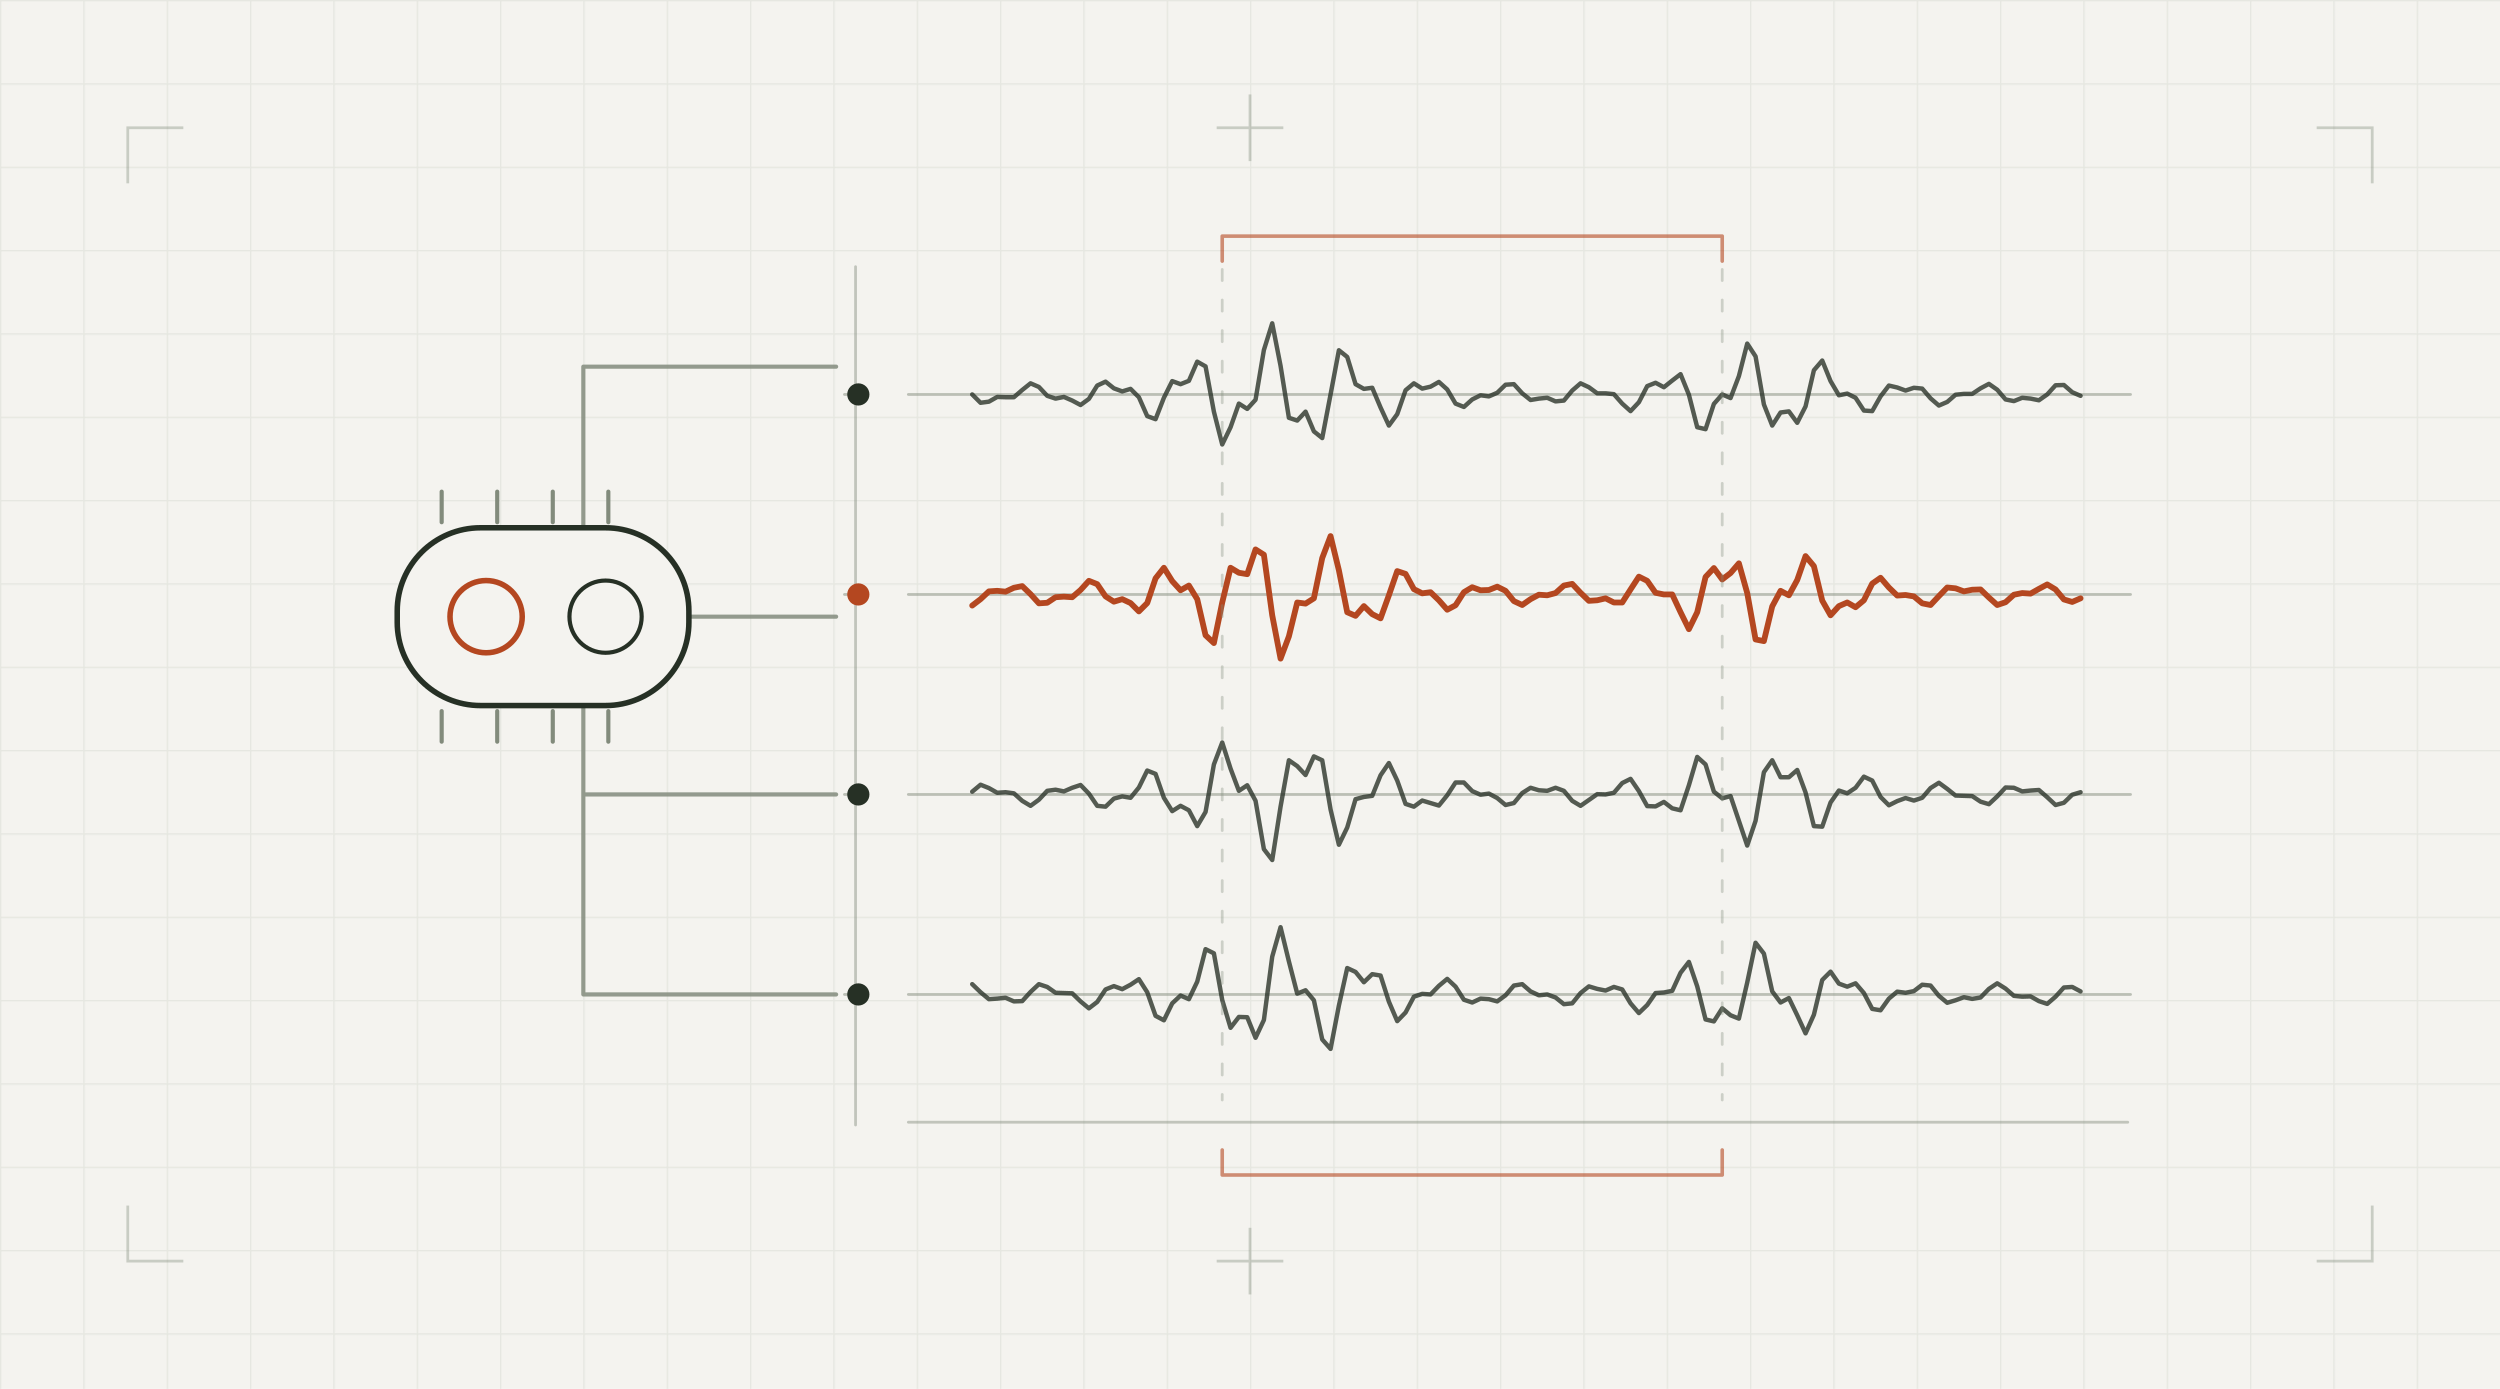
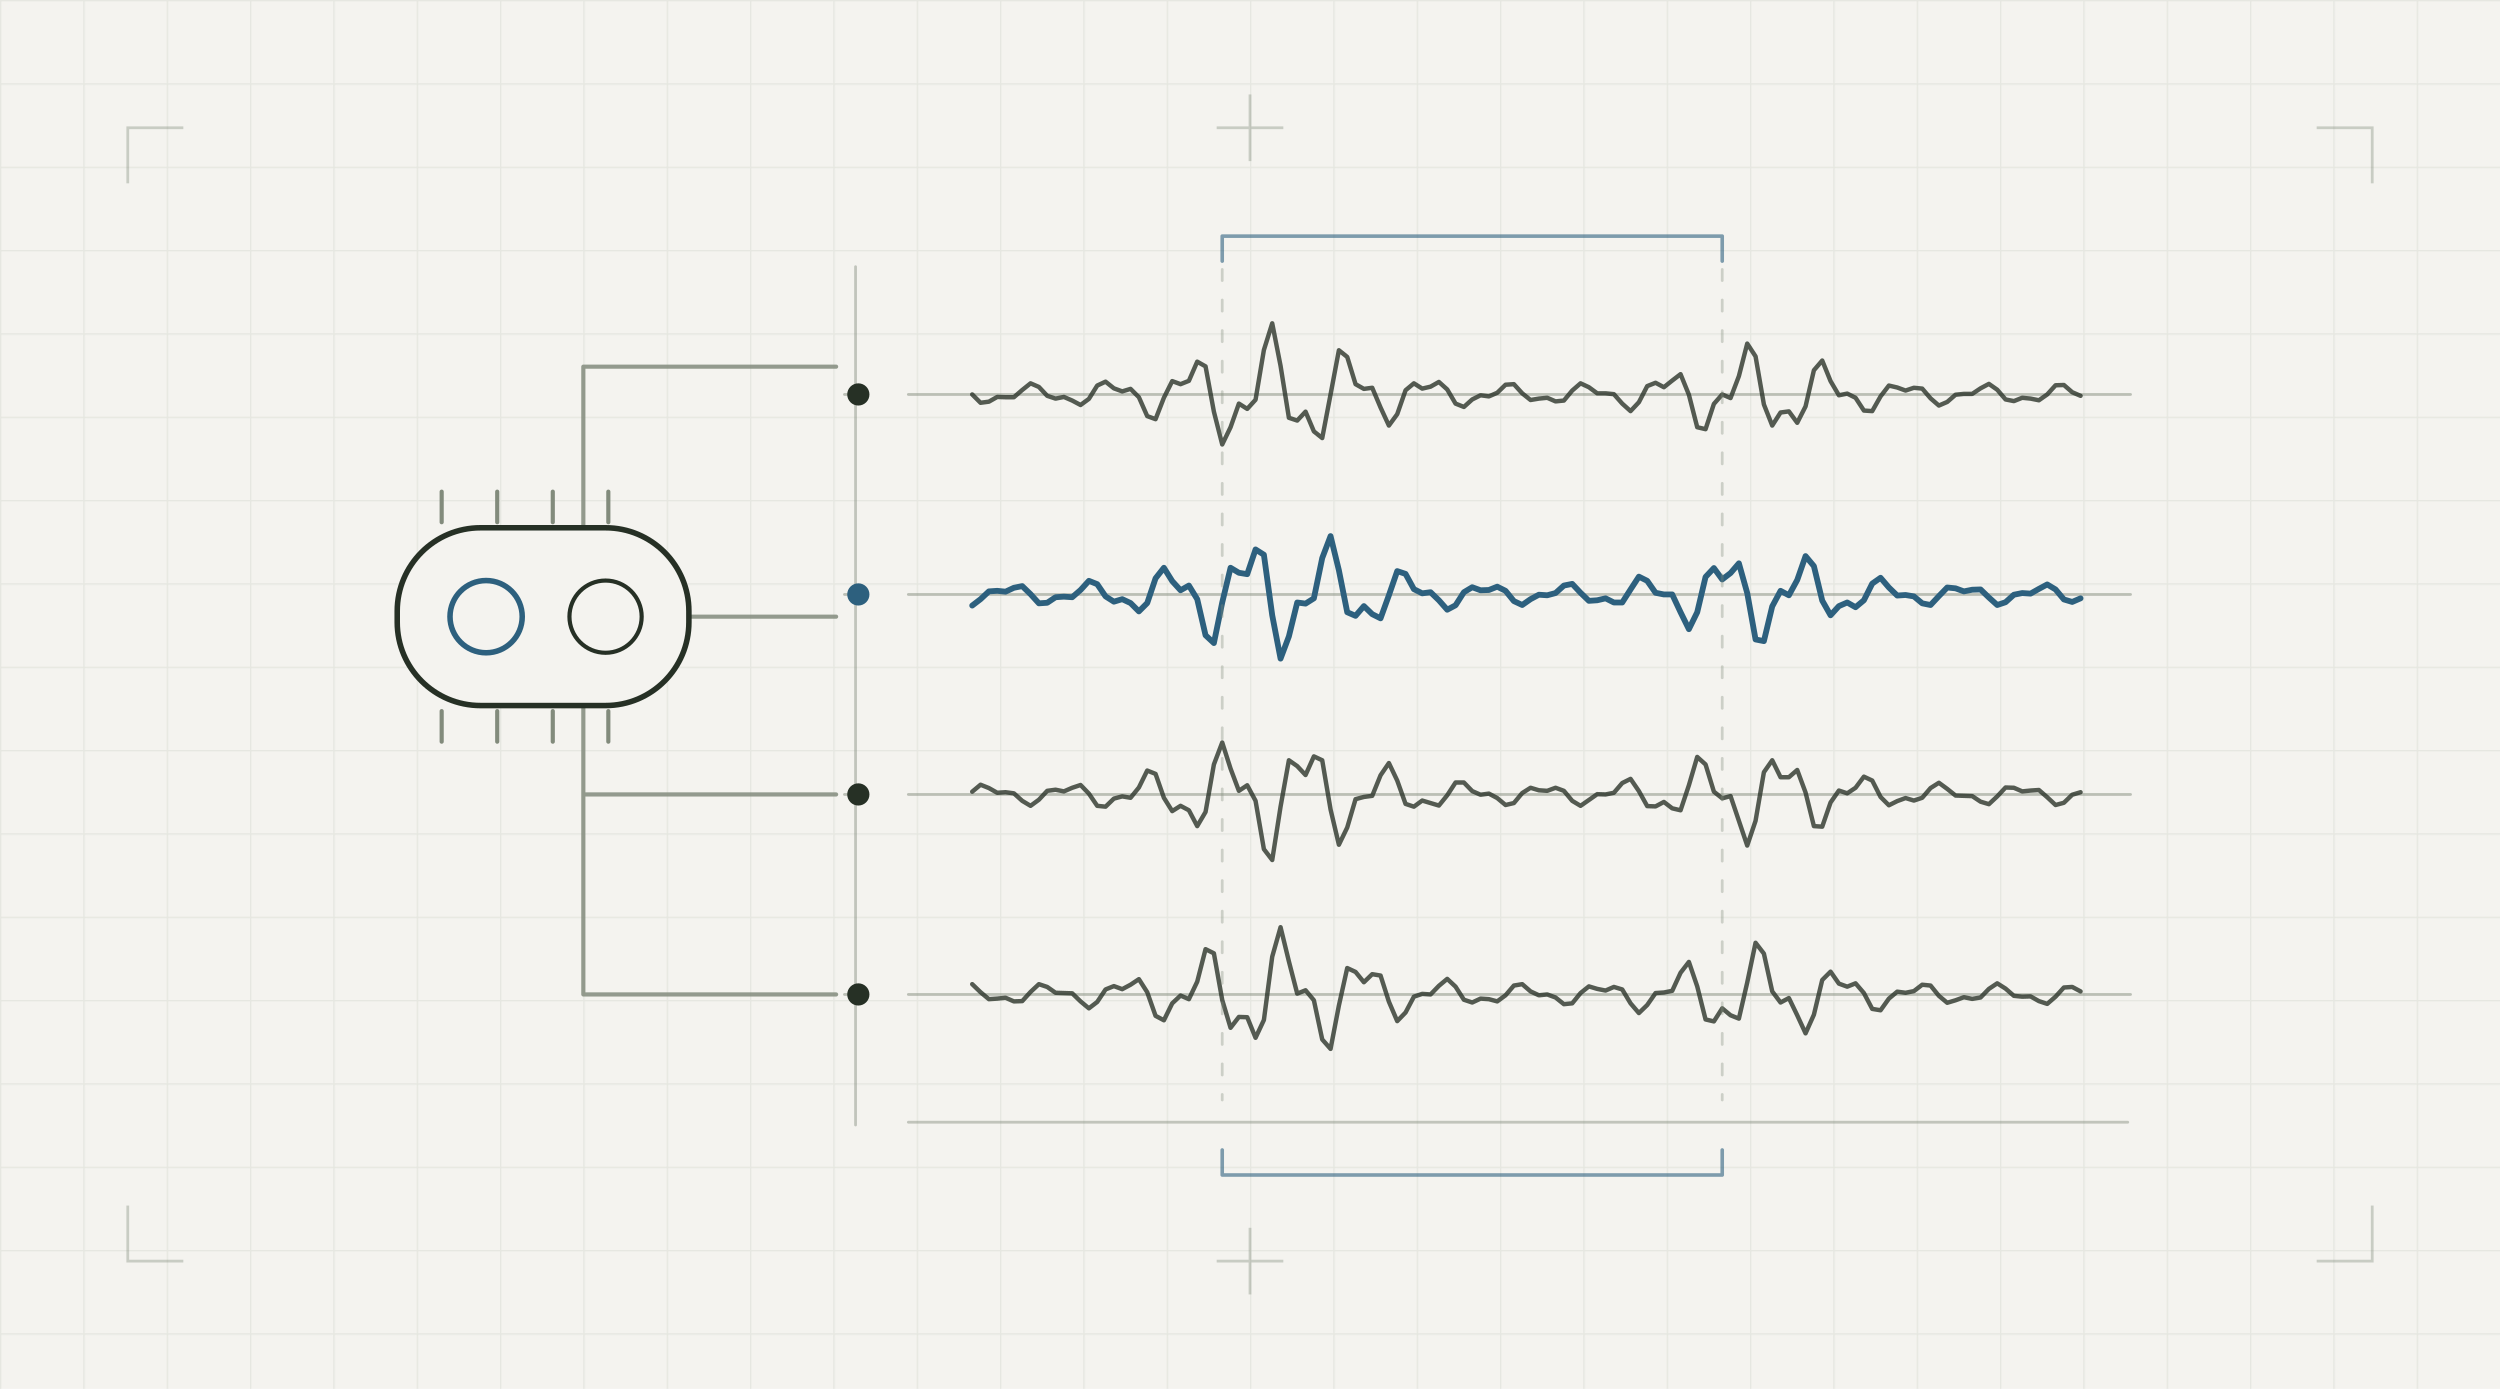
<svg xmlns="http://www.w3.org/2000/svg" width="900" height="500" viewBox="0 0 900 500" role="img" aria-labelledby="title desc">
  <defs>
    <pattern id="grid" width="30" height="30" patternUnits="userSpaceOnUse">
      <path d="M30 0H0V30" fill="none" stroke="#9ba693" stroke-opacity=".16" />
    </pattern>
    <pattern id="hatch" width="8" height="8" patternUnits="userSpaceOnUse" patternTransform="rotate(35)">
      <path d="M0 0V8" stroke="#263025" stroke-opacity=".13" />
    </pattern>
  </defs>
  <rect width="900" height="500" fill="#f4f3ef" />
  <rect width="900" height="500" fill="url(#grid)" />
  <g fill="none" stroke="#828b7c" opacity=".38">
    <path d="M46 66V46H66M834 46H854V66M46 434V454H66M834 454H854V434M438 46H462m-12-12v24M438 454H462m-12-12v24" />
  </g>
  <g fill="none" stroke-linecap="round" stroke-linejoin="round">
    <path d="M308 96v309M327 404h439" stroke="#828b7c" opacity=".45" />
    <g stroke="#828b7c" opacity=".5">
      <path d="M327 142h440M304 142h8" />
      <path d="M327 214h440M304 214h8" />
      <path d="M327 286h440M304 286h8" />
      <path d="M327 358h440M304 358h8" />
    </g>
    <path d="M210 190v-58h91m-91 90h91m-91 0v64h91m-91-64v136h91" stroke="#828b7c" stroke-width="1.5" opacity=".85" />
    <rect x="143" y="190" width="105" height="64" rx="30" fill="#f4f3ef" stroke="#263025" stroke-width="2" />
-     <circle cx="175" cy="222" r="13" stroke="#b44720" stroke-width="2" />
+     <circle cx="175" cy="222" r="13" stroke="#2d607e" stroke-width="2" />
    <circle cx="218" cy="222" r="13" stroke="#263025" stroke-width="1.5" />
    <path d="M159 188v-11m20 11v-11m20 11v-11m20 11v-11m-60 79v11m20-11v11m20-11v11m20-11v11" stroke="#828b7c" stroke-width="1.5" />
    <circle cx="309" cy="142" r="4" fill="#263025" stroke="none" />
    <path d="M350,142.0 L353,145.0 L356,144.6 L359,142.9 L362,143.0 L365,143.0 L368,140.4 L371,138.0 L374,139.3 L377,142.5 L380,143.5 L383,142.9 L386,144.2 L389,145.8 L392,143.6 L395,138.8 L398,137.4 L401,139.8 L404,140.9 L407,140.0 L410,143.0 L413,149.8 L416,150.9 L419,143.2 L422,137.2 L425,138.3 L428,137.1 L431,130.2 L434,131.9 L437,148.2 L440,160.0 L443,153.8 L446,145.3 L449,147.2 L452,143.9 L455,126.0 L458,116.4 L461,131.7 L464,150.4 L467,151.4 L470,148.2 L473,155.3 L476,157.7 L479,142.0 L482,126.1 L485,128.5 L488,138.3 L491,140.0 L494,139.6 L497,146.7 L500,153.2 L503,149.1 L506,140.5 L509,138.0 L512,139.9 L515,139.2 L518,137.5 L521,140.2 L524,145.3 L527,146.5 L530,143.8 L533,142.3 L536,142.7 L539,141.4 L542,138.5 L545,138.3 L548,141.6 L551,144.0 L554,143.5 L557,143.2 L560,144.5 L563,144.2 L566,140.6 L569,138.0 L572,139.4 L575,141.6 L578,141.6 L581,141.9 L584,145.3 L587,148.0 L590,144.8 L593,139.0 L596,137.8 L599,139.4 L602,137.0 L605,134.7 L608,142.1 L611,153.8 L614,154.5 L617,145.4 L620,142.0 L623,143.3 L626,135.4 L629,123.7 L632,128.3 L635,145.6 L638,153.2 L641,148.5 L644,148.1 L647,152.2 L650,146.3 L653,133.3 L656,129.8 L659,137.2 L662,142.3 L665,141.7 L668,143.2 L671,147.8 L674,148.0 L677,142.7 L680,138.8 L683,139.5 L686,140.6 L689,139.6 L692,139.9 L695,143.4 L698,146.0 L701,144.7 L704,142.1 L707,141.8 L710,141.8 L713,139.8 L716,138.2 L719,140.3 L722,143.8 L725,144.4 L728,143.2 L731,143.5 L734,144.1 L737,142.0 L740,138.7 L743,138.6 L746,141.2 L749,142.5 " stroke="#263025" stroke-width="1.6" opacity=".78" />
-     <circle cx="309" cy="214" r="4" fill="#b44720" stroke="none" />
-     <path d="M350,218.0 L353,215.7 L356,212.9 L359,212.7 L362,213.0 L365,211.6 L368,211.0 L371,213.9 L374,217.2 L377,217.0 L380,215.0 L383,214.8 L386,215.0 L389,212.4 L392,209.1 L395,210.3 L398,214.7 L401,216.6 L404,215.7 L407,217.1 L410,220.1 L413,217.1 L416,208.2 L419,204.4 L422,209.2 L425,212.5 L428,210.8 L431,215.7 L434,228.7 L437,231.5 L440,216.9 L443,204.4 L446,206.2 L449,206.7 L452,197.8 L455,199.7 L458,221.5 L461,237.1 L464,229.1 L467,216.9 L470,217.3 L473,215.4 L476,200.9 L479,193.0 L482,205.3 L485,220.4 L488,221.7 L491,218.2 L494,221.1 L497,222.6 L500,214.3 L503,205.6 L506,206.6 L509,212.1 L512,213.6 L515,213.2 L518,216.1 L521,219.5 L524,217.9 L527,213.2 L530,211.4 L533,212.5 L536,212.4 L539,211.2 L542,212.7 L545,216.4 L548,217.8 L551,215.7 L554,214.1 L557,214.3 L560,213.5 L563,210.8 L566,210.2 L569,213.4 L572,216.3 L575,216.1 L578,215.4 L581,216.9 L584,216.9 L587,212.2 L590,207.6 L593,209.1 L596,213.4 L599,214.0 L602,214.0 L605,220.4 L608,226.5 L611,220.4 L614,207.7 L617,204.5 L620,208.6 L623,206.3 L626,202.8 L629,213.5 L632,230.2 L635,230.8 L638,218.3 L641,212.7 L644,214.3 L647,208.8 L650,200.2 L653,203.8 L656,216.2 L659,221.5 L662,218.2 L665,216.9 L668,218.6 L671,216.1 L674,210.1 L677,208.0 L680,211.5 L683,214.4 L686,214.2 L689,214.7 L692,217.2 L695,217.8 L698,214.6 L701,211.5 L704,211.8 L707,212.9 L710,212.3 L713,212.2 L716,215.1 L719,217.8 L722,216.8 L725,214.1 L728,213.5 L731,213.7 L734,212.0 L737,210.4 L740,212.2 L743,215.8 L746,216.7 L749,215.4 " stroke="#b44720" stroke-width="2.1" opacity="1" />
+     <circle cx="309" cy="214" r="4" fill="#2d607e" stroke="none" />
+     <path d="M350,218.0 L353,215.7 L356,212.9 L359,212.7 L362,213.0 L365,211.6 L368,211.0 L371,213.9 L374,217.2 L377,217.0 L380,215.0 L383,214.8 L386,215.0 L389,212.4 L392,209.1 L395,210.3 L398,214.7 L401,216.6 L404,215.7 L407,217.1 L410,220.1 L413,217.1 L416,208.2 L419,204.4 L422,209.2 L425,212.5 L428,210.8 L431,215.7 L434,228.7 L437,231.5 L440,216.9 L443,204.4 L446,206.2 L449,206.7 L452,197.8 L455,199.7 L458,221.5 L461,237.1 L464,229.1 L467,216.9 L470,217.3 L473,215.4 L476,200.9 L479,193.0 L482,205.3 L485,220.4 L488,221.7 L491,218.2 L494,221.1 L497,222.6 L500,214.3 L503,205.6 L506,206.6 L509,212.1 L512,213.6 L515,213.2 L518,216.1 L521,219.5 L524,217.9 L527,213.2 L530,211.4 L533,212.5 L536,212.4 L539,211.2 L542,212.7 L545,216.4 L548,217.8 L551,215.7 L554,214.1 L557,214.3 L560,213.5 L563,210.8 L566,210.2 L569,213.4 L572,216.3 L575,216.1 L578,215.4 L581,216.9 L584,216.9 L587,212.2 L590,207.6 L593,209.1 L596,213.4 L599,214.0 L602,214.0 L605,220.4 L608,226.5 L611,220.4 L614,207.7 L617,204.5 L620,208.6 L623,206.3 L626,202.8 L629,213.5 L632,230.2 L635,230.8 L638,218.3 L641,212.7 L644,214.3 L647,208.8 L650,200.2 L653,203.8 L656,216.2 L659,221.5 L662,218.2 L665,216.9 L668,218.6 L671,216.1 L674,210.1 L677,208.0 L680,211.5 L683,214.4 L686,214.2 L689,214.7 L692,217.2 L695,217.8 L698,214.6 L701,211.5 L704,211.8 L707,212.9 L710,212.3 L713,212.2 L716,215.1 L719,217.8 L722,216.8 L725,214.1 L728,213.5 L731,213.7 L734,212.0 L737,210.4 L740,212.2 L743,215.8 L746,216.7 L749,215.4 " stroke="#2d607e" stroke-width="2.1" opacity="1" />
    <circle cx="309" cy="286" r="4" fill="#263025" stroke="none" />
    <path d="M350,285.0 L353,282.5 L356,283.7 L359,285.4 L362,285.2 L365,285.6 L368,288.3 L371,290.1 L374,287.9 L377,284.7 L380,284.3 L383,284.9 L386,283.6 L389,282.6 L392,285.7 L395,290.1 L398,290.4 L401,287.5 L404,286.7 L407,287.2 L410,283.5 L413,277.4 L416,278.6 L419,287.2 L422,292.0 L425,290.1 L428,291.7 L431,297.4 L434,292.3 L437,275.2 L440,267.3 L443,276.7 L446,284.7 L449,282.7 L452,288.3 L455,305.7 L458,309.6 L461,290.4 L464,273.7 L467,275.8 L470,279.0 L473,272.3 L476,273.7 L479,291.4 L482,304.1 L485,297.9 L488,287.7 L491,286.9 L494,286.5 L497,279.1 L500,274.7 L503,281.0 L506,289.4 L509,290.4 L512,288.2 L515,289.1 L518,290.0 L521,286.3 L524,281.7 L527,281.7 L530,284.8 L533,286.1 L536,285.7 L539,287.3 L542,289.8 L545,289.1 L548,285.5 L551,283.6 L554,284.5 L557,284.7 L560,283.6 L563,284.7 L566,288.3 L569,290.1 L572,288.0 L575,285.9 L578,286.0 L581,285.4 L584,281.9 L587,280.4 L590,284.8 L593,290.2 L596,290.3 L599,288.7 L602,291.0 L605,291.7 L608,282.7 L611,272.5 L614,275.2 L617,285.0 L620,287.4 L623,286.6 L626,295.5 L629,304.4 L632,295.5 L635,278.0 L638,273.7 L641,279.8 L644,279.8 L647,277.2 L650,285.3 L653,297.4 L656,297.6 L659,288.9 L662,284.6 L665,285.6 L668,283.6 L671,279.6 L674,281.0 L677,286.9 L680,289.9 L683,288.4 L686,287.3 L689,288.2 L692,287.2 L695,283.7 L698,281.8 L701,284.0 L704,286.4 L707,286.5 L710,286.6 L713,288.6 L716,289.5 L719,286.7 L722,283.5 L725,283.6 L728,284.9 L731,284.6 L734,284.4 L737,287.0 L740,289.8 L743,289.0 L746,286.1 L749,285.2 " stroke="#263025" stroke-width="1.6" opacity=".78" />
    <circle cx="309" cy="358" r="4" fill="#263025" stroke="none" />
    <path d="M350,354.3 L353,357.2 L356,359.7 L359,359.5 L362,359.2 L365,360.5 L368,360.4 L371,357.1 L374,354.3 L377,355.3 L380,357.4 L383,357.5 L386,357.6 L389,360.5 L392,363.0 L395,360.7 L398,356.2 L401,355.0 L404,356.1 L407,354.5 L410,352.5 L413,357.2 L416,365.7 L419,367.3 L422,361.2 L425,358.4 L428,359.7 L431,353.4 L434,341.7 L437,343.2 L440,360.0 L443,370.0 L446,366.1 L449,366.2 L452,373.6 L455,367.2 L458,344.4 L461,333.8 L464,346.1 L467,357.7 L470,356.5 L473,360.1 L476,374.2 L479,377.6 L482,362.0 L485,348.5 L488,349.9 L491,353.6 L494,350.7 L497,351.2 L500,360.6 L503,367.6 L506,364.5 L509,358.8 L512,357.8 L515,358.0 L518,354.9 L521,352.4 L524,355.2 L527,359.9 L530,360.9 L533,359.5 L536,359.7 L539,360.5 L542,358.3 L545,354.8 L548,354.3 L551,356.9 L554,358.3 L557,358.0 L560,359.1 L563,361.5 L566,361.2 L569,357.5 L572,355.1 L575,356.0 L578,356.6 L581,355.3 L584,356.2 L587,361.2 L590,364.7 L593,361.8 L596,357.5 L599,357.3 L602,356.7 L605,350.2 L608,346.3 L611,355.1 L614,367.0 L617,367.7 L620,363.0 L623,365.5 L626,366.7 L629,353.7 L632,339.4 L635,343.3 L638,356.9 L641,360.9 L644,359.3 L647,365.5 L650,372.0 L653,365.3 L656,352.8 L659,349.8 L662,354.1 L665,355.2 L668,354.0 L671,357.5 L674,363.2 L677,363.7 L680,359.5 L683,357.0 L686,357.4 L689,356.8 L692,354.5 L695,354.8 L698,358.5 L701,361.0 L704,360.1 L707,359.0 L710,359.6 L713,359.1 L716,356.0 L719,354.0 L722,355.9 L725,358.5 L728,358.8 L731,358.7 L734,360.4 L737,361.4 L740,358.8 L743,355.5 L746,355.3 L749,356.9 " stroke="#263025" stroke-width="1.6" opacity=".78" />
    <path d="M440 97v299m180-299v299" stroke="#828b7c" stroke-dasharray="4 7" opacity=".35" />
-     <path d="M440 94v-9h180v9m-180 320v9h180v-9" stroke="#b44720" stroke-width="1.3" opacity=".6" />
+     <path d="M440 94v-9h180v9m-180 320v9h180v-9" stroke="#2d607e" stroke-width="1.3" opacity=".6" />
  </g>
</svg>
